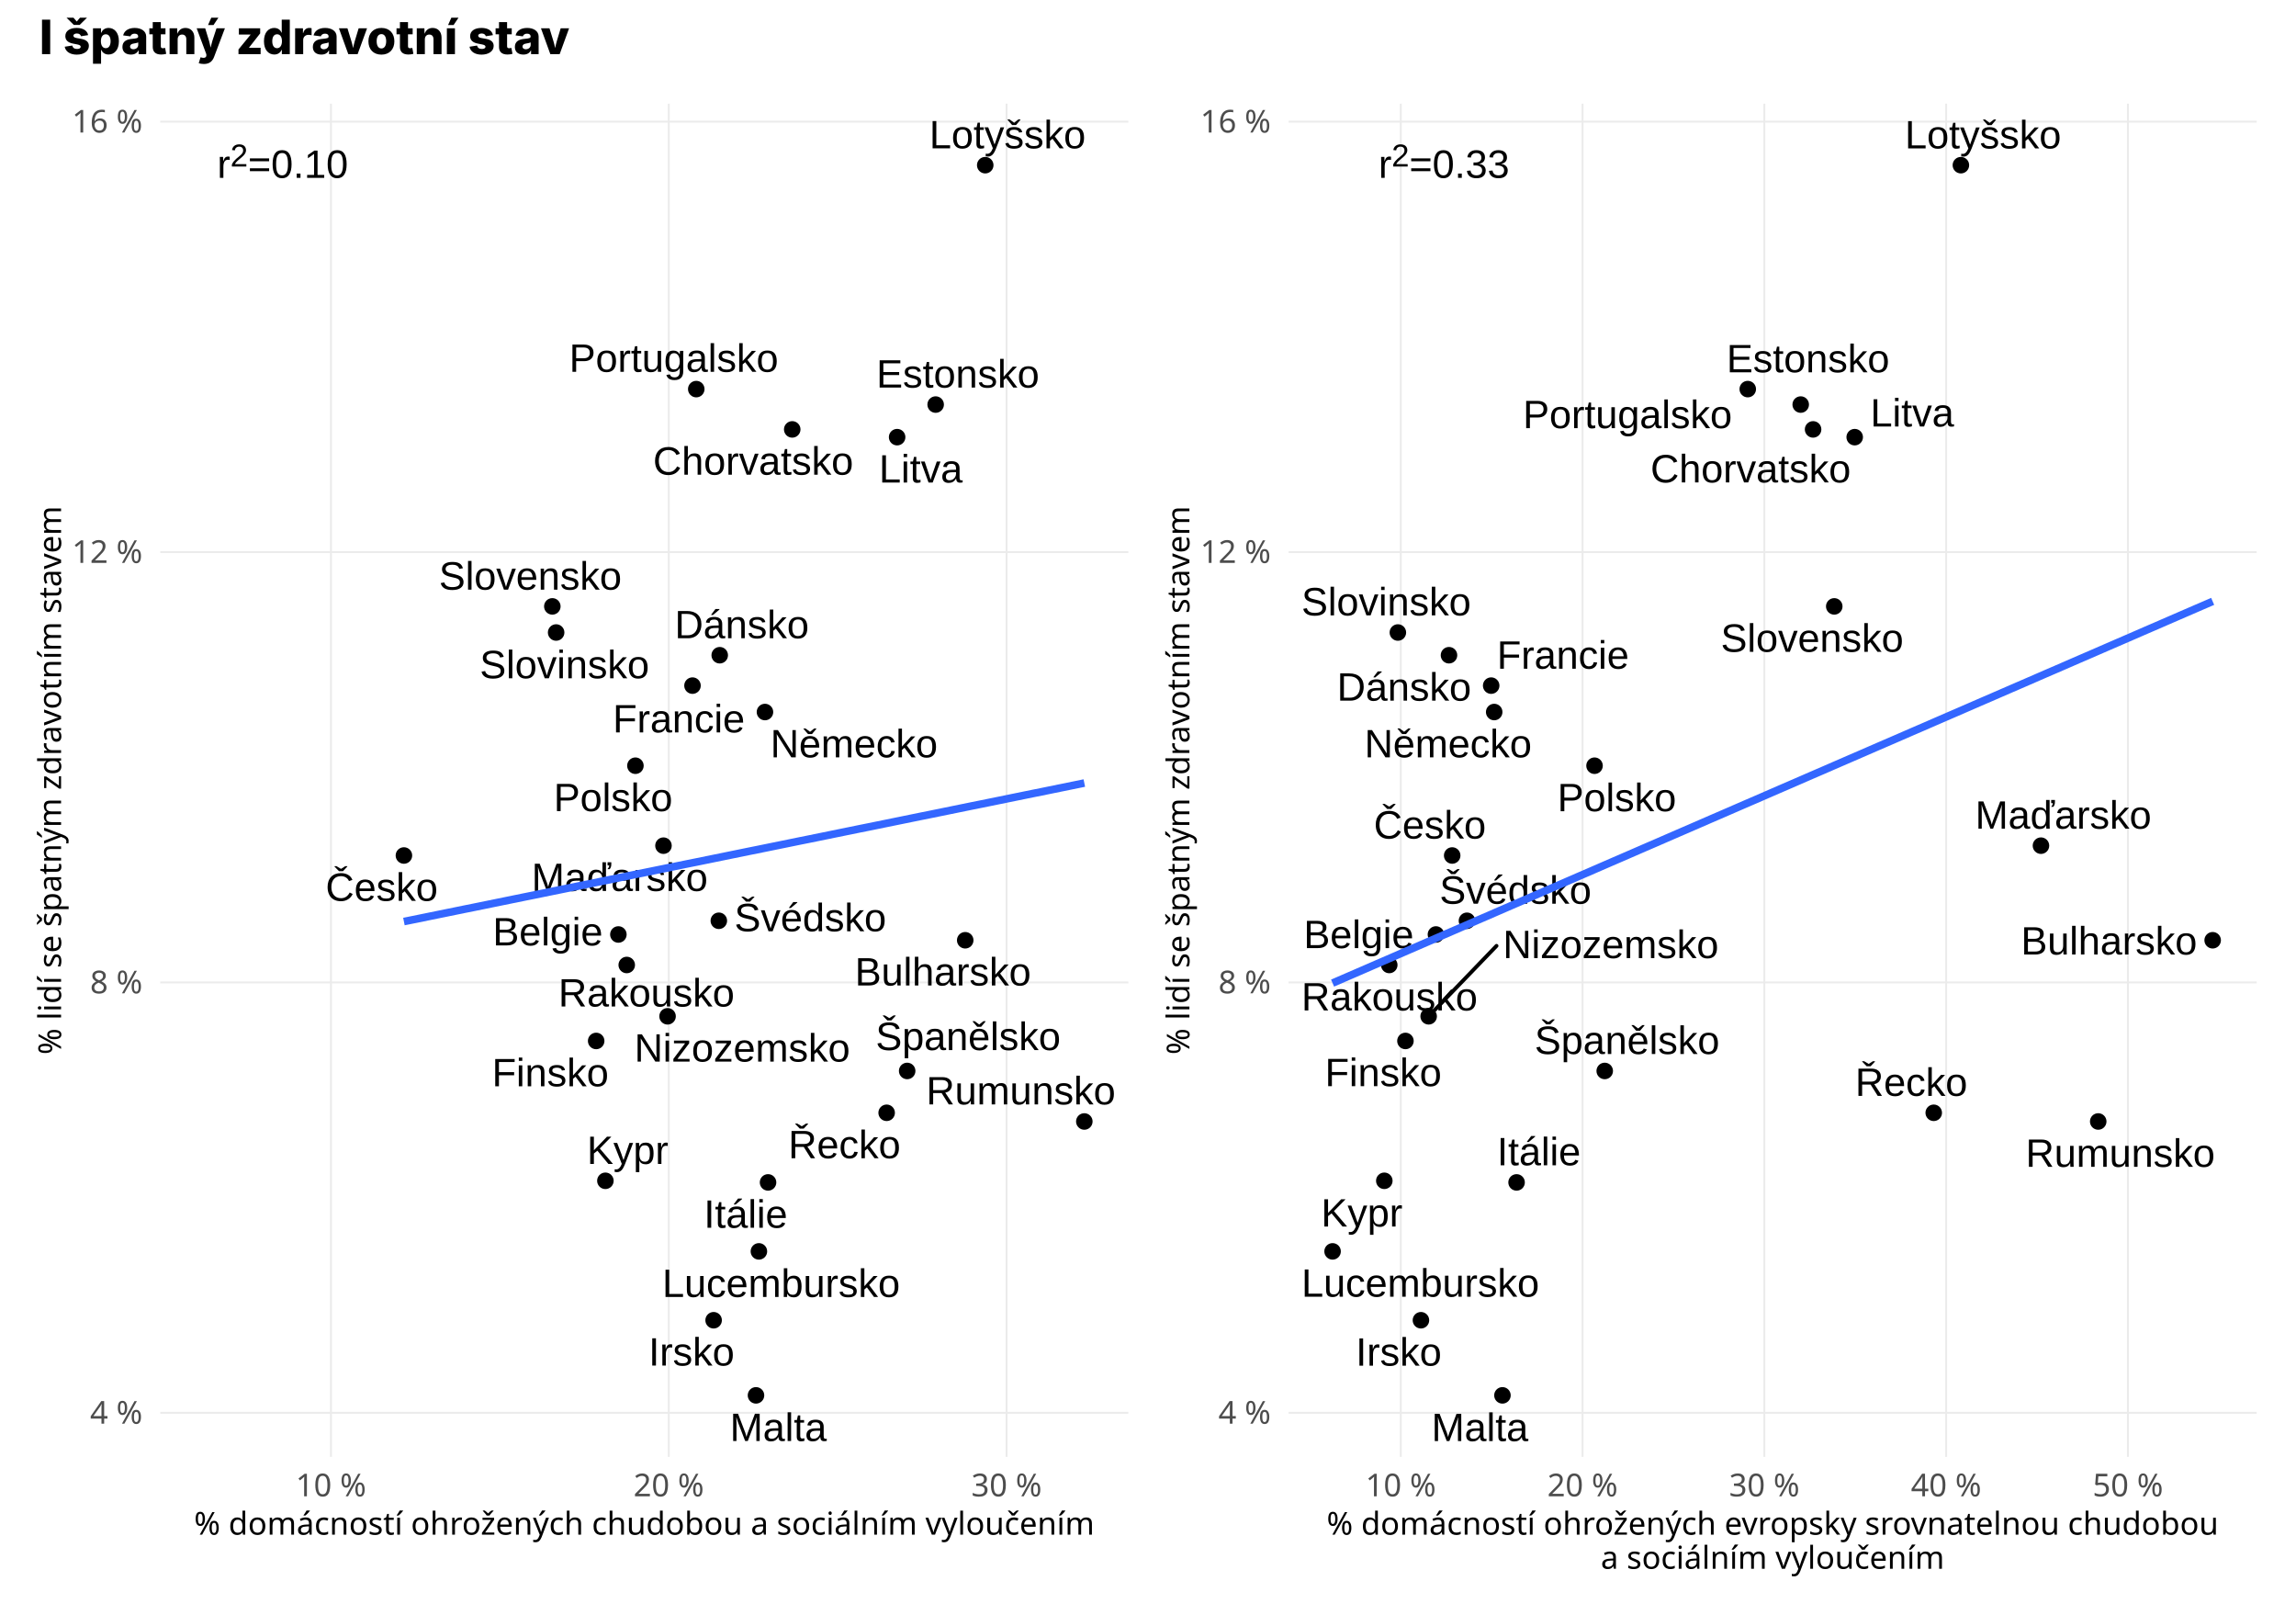
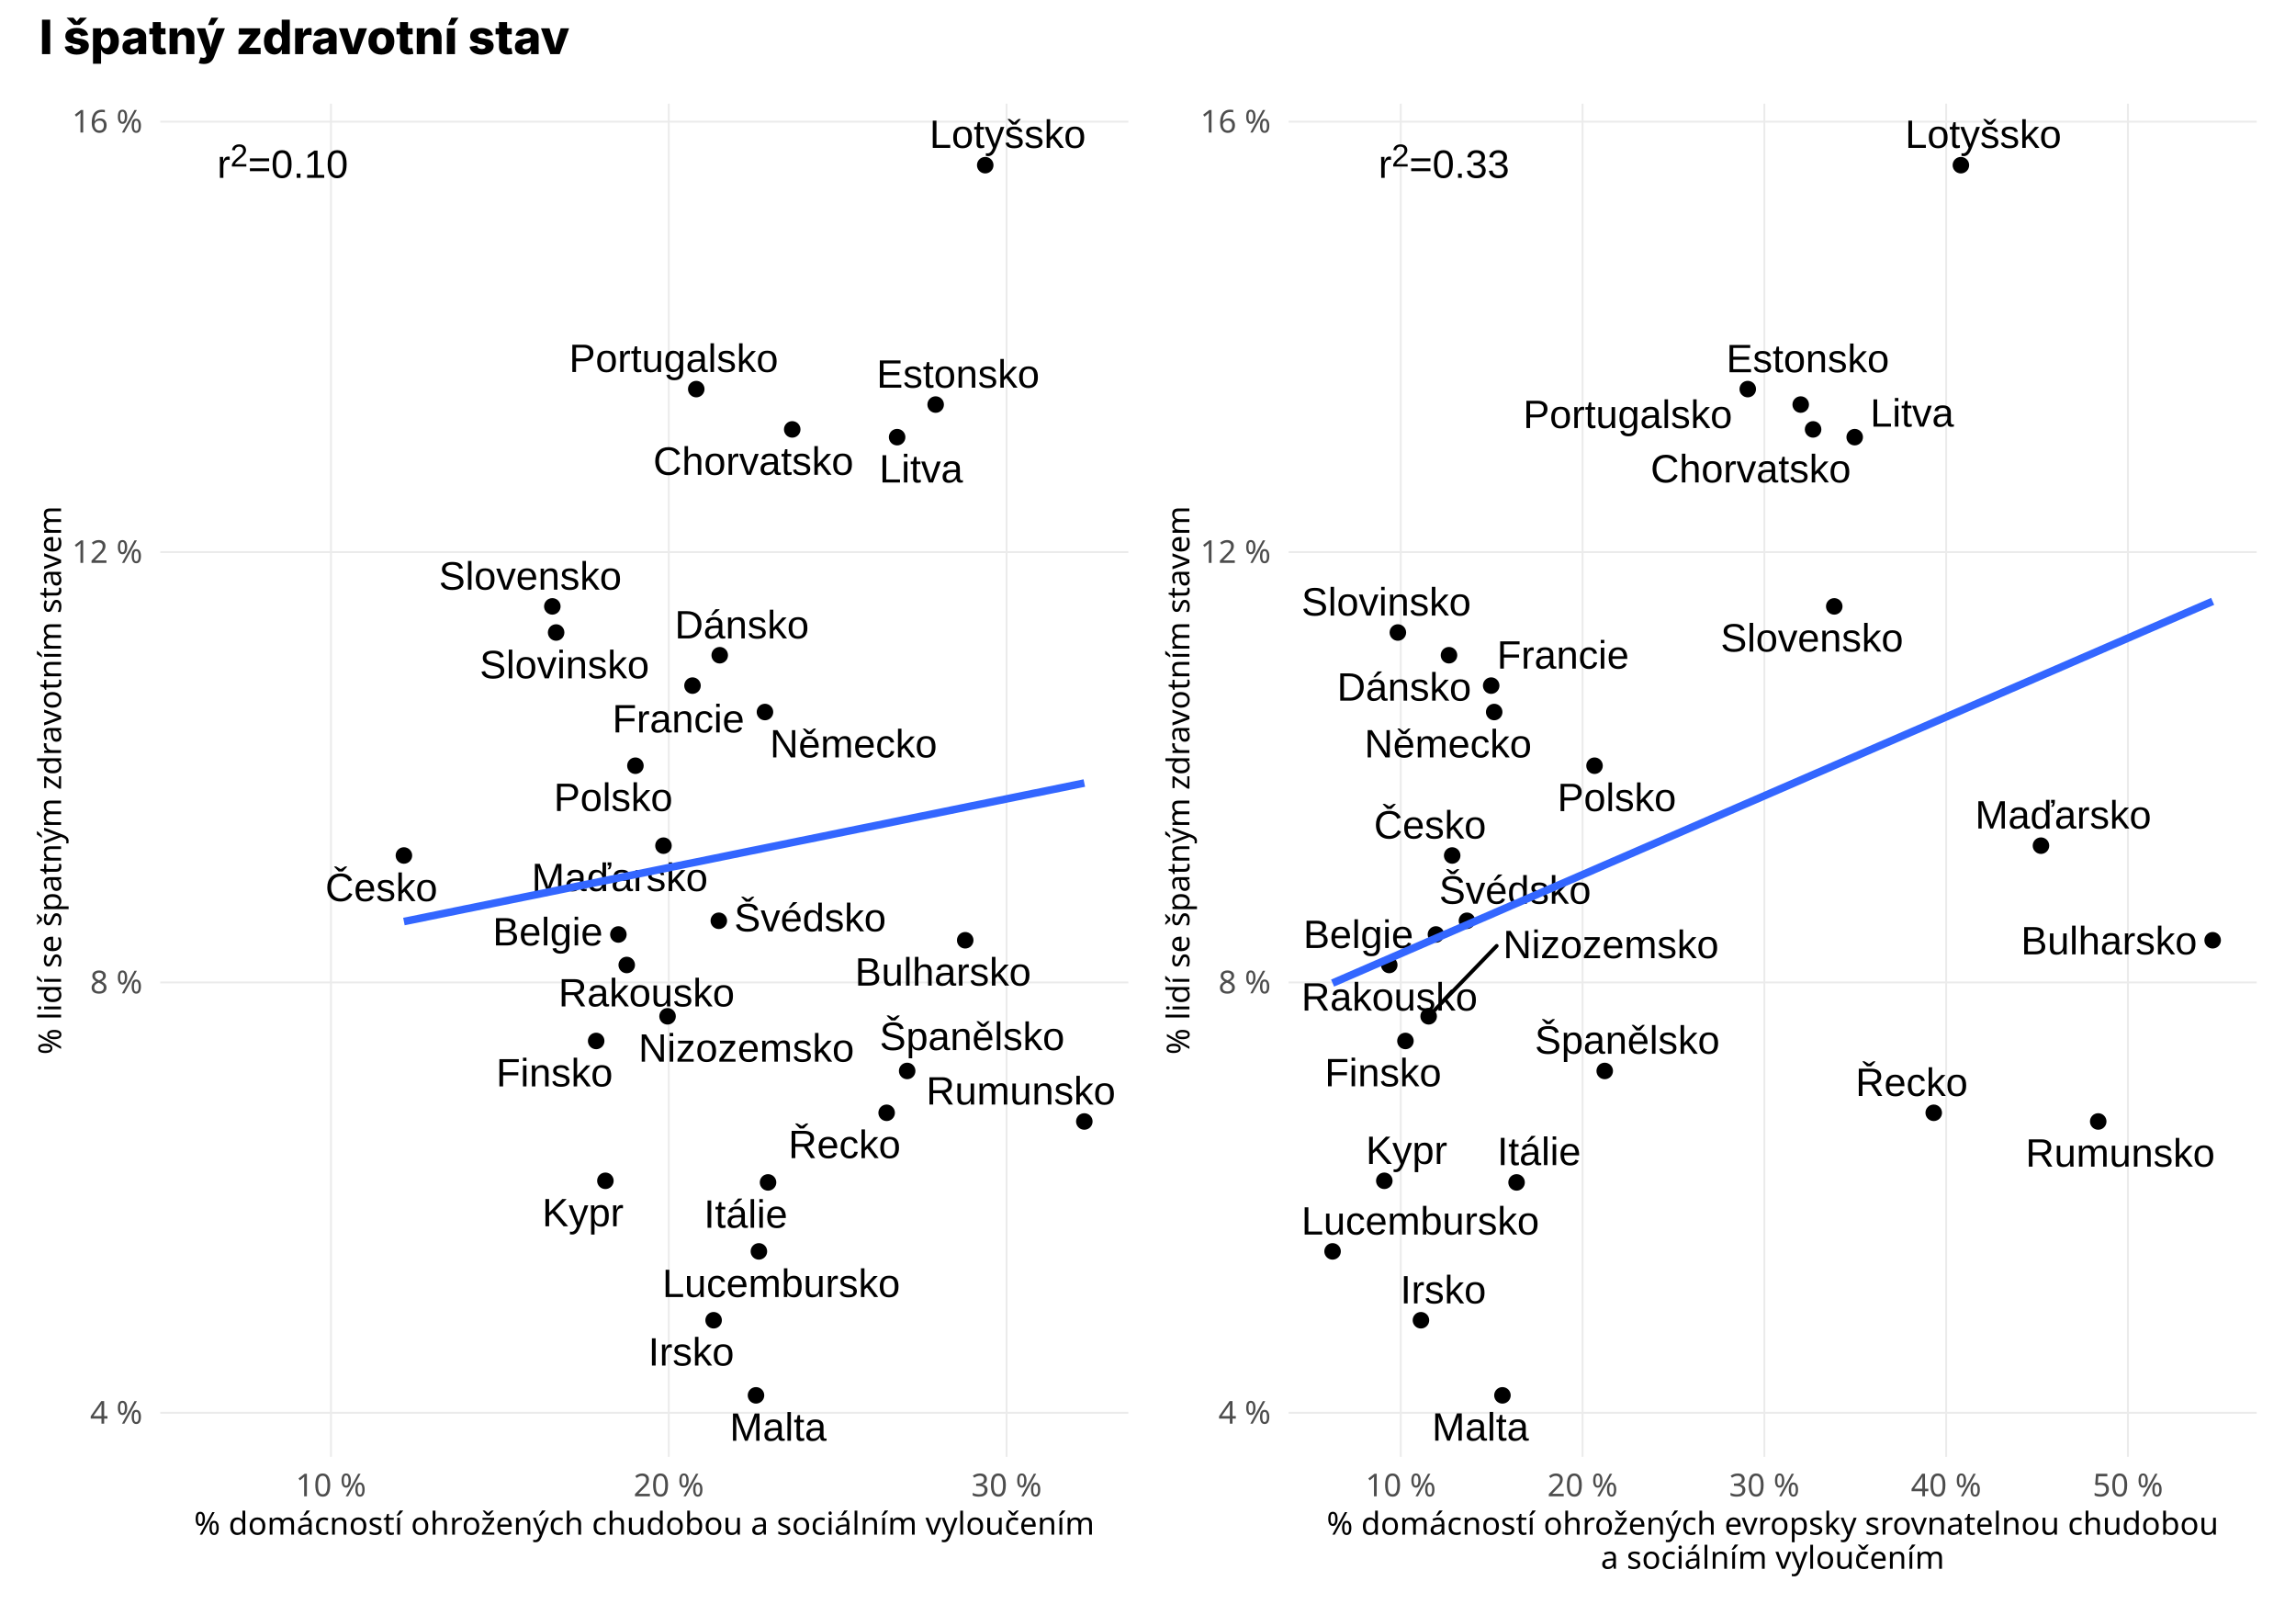
<svg xmlns="http://www.w3.org/2000/svg" class="svglite" width="640.00pt" height="450.00pt" viewBox="0 0 640.00 450.00">
  <defs>
    <style type="text/css">
    .svglite line, .svglite polyline, .svglite polygon, .svglite path, .svglite rect, .svglite circle {
      fill: none;
      stroke: #000000;
      stroke-linecap: round;
      stroke-linejoin: round;
      stroke-miterlimit: 10.00;
    }
    .svglite text {
      white-space: pre;
    }
  </style>
  </defs>
  <rect width="100%" height="100%" style="stroke: none; fill: #FFFFFF;" />
  <defs>
    <clipPath id="cpMC4wMHw2NDAuMDB8MC4wMHw0NTAuMDA=">
      <rect x="0.00" y="0.00" width="640.00" height="450.00" />
    </clipPath>
  </defs>
  <g clip-path="url(#cpMC4wMHw2NDAuMDB8MC4wMHw0NTAuMDA=)">
    <rect x="0" y="0" width="640.00" height="450.00" style="stroke-width: 1.07; stroke: #FFFFFF; fill: #FFFFFF;" />
  </g>
  <defs>
    <clipPath id="cpNDQuNjd8NjI5LjA0fDI4Ljg5fDQwNS45OA==">
      <rect x="44.67" y="28.89" width="584.38" height="377.10" />
    </clipPath>
  </defs>
  <g clip-path="url(#cpNDQuNjd8NjI5LjA0fDI4Ljg5fDQwNS45OA==)">
</g>
  <g clip-path="url(#cpMC4wMHw2NDAuMDB8MC4wMHw0NTAuMDA=)">
</g>
  <defs>
    <clipPath id="cpNS40OHwzMjAuMDB8MjMuNDF8NDQ0LjUy">
      <rect x="5.48" y="23.41" width="314.52" height="421.11" />
    </clipPath>
  </defs>
  <g clip-path="url(#cpNS40OHwzMjAuMDB8MjMuNDF8NDQ0LjUy)">
</g>
  <g clip-path="url(#cpMC4wMHw2NDAuMDB8MC4wMHw0NTAuMDA=)">
</g>
  <defs>
    <clipPath id="cpNDQuNjd8MzE0LjUyfDI4Ljg5fDQwNS45OA==">
      <rect x="44.67" y="28.89" width="269.86" height="377.10" />
    </clipPath>
  </defs>
  <g clip-path="url(#cpNDQuNjd8MzE0LjUyfDI4Ljg5fDQwNS45OA==)">
    <polyline points="44.67,393.71 314.52,393.71 " style="stroke-width: 0.53; stroke: #EBEBEB; stroke-linecap: butt;" />
    <polyline points="44.67,273.78 314.52,273.78 " style="stroke-width: 0.53; stroke: #EBEBEB; stroke-linecap: butt;" />
    <polyline points="44.67,153.84 314.52,153.84 " style="stroke-width: 0.53; stroke: #EBEBEB; stroke-linecap: butt;" />
    <polyline points="44.67,33.91 314.52,33.91 " style="stroke-width: 0.53; stroke: #EBEBEB; stroke-linecap: butt;" />
    <polyline points="92.25,405.98 92.25,28.89 " style="stroke-width: 0.53; stroke: #EBEBEB; stroke-linecap: butt;" />
    <polyline points="186.41,405.98 186.41,28.89 " style="stroke-width: 0.53; stroke: #EBEBEB; stroke-linecap: butt;" />
    <polyline points="280.58,405.98 280.58,28.89 " style="stroke-width: 0.53; stroke: #EBEBEB; stroke-linecap: butt;" />
    <circle cx="174.70" cy="268.91" r="1.95" style="stroke-width: 0.71; fill: #000000;" />
    <circle cx="172.37" cy="260.41" r="1.95" style="stroke-width: 0.71; fill: #000000;" />
    <circle cx="269.05" cy="262.02" r="1.95" style="stroke-width: 0.71; fill: #000000;" />
    <circle cx="220.83" cy="119.66" r="1.95" style="stroke-width: 0.71; fill: #000000;" />
    <circle cx="168.75" cy="329.05" r="1.95" style="stroke-width: 0.71; fill: #000000;" />
    <circle cx="112.59" cy="238.40" r="1.95" style="stroke-width: 0.71; fill: #000000;" />
    <circle cx="200.62" cy="182.59" r="1.95" style="stroke-width: 0.71; fill: #000000;" />
    <circle cx="260.81" cy="112.74" r="1.95" style="stroke-width: 0.71; fill: #000000;" />
    <circle cx="166.18" cy="290.08" r="1.95" style="stroke-width: 0.71; fill: #000000;" />
    <circle cx="193.03" cy="191.06" r="1.95" style="stroke-width: 0.71; fill: #000000;" />
    <circle cx="213.23" cy="198.42" r="1.95" style="stroke-width: 0.71; fill: #000000;" />
    <circle cx="247.15" cy="310.10" r="1.95" style="stroke-width: 0.71; fill: #000000;" />
    <circle cx="184.94" cy="235.66" r="1.95" style="stroke-width: 0.71; fill: #000000;" />
    <circle cx="198.92" cy="367.91" r="1.95" style="stroke-width: 0.71; fill: #000000;" />
    <circle cx="214.09" cy="329.50" r="1.95" style="stroke-width: 0.71; fill: #000000;" />
    <circle cx="274.63" cy="46.03" r="1.95" style="stroke-width: 0.71; fill: #000000;" />
    <circle cx="250.07" cy="121.82" r="1.95" style="stroke-width: 0.71; fill: #000000;" />
    <circle cx="211.54" cy="348.72" r="1.95" style="stroke-width: 0.71; fill: #000000;" />
    <circle cx="210.73" cy="388.84" r="1.95" style="stroke-width: 0.71; fill: #000000;" />
    <circle cx="186.08" cy="283.21" r="1.95" style="stroke-width: 0.71; fill: #000000;" />
    <circle cx="177.12" cy="213.38" r="1.95" style="stroke-width: 0.71; fill: #000000;" />
    <circle cx="194.08" cy="108.43" r="1.95" style="stroke-width: 0.71; fill: #000000;" />
    <circle cx="302.25" cy="312.52" r="1.95" style="stroke-width: 0.71; fill: #000000;" />
    <circle cx="153.96" cy="168.98" r="1.95" style="stroke-width: 0.71; fill: #000000;" />
    <circle cx="155.02" cy="176.26" r="1.95" style="stroke-width: 0.71; fill: #000000;" />
    <circle cx="252.87" cy="298.44" r="1.95" style="stroke-width: 0.71; fill: #000000;" />
    <circle cx="200.37" cy="256.59" r="1.95" style="stroke-width: 0.71; fill: #000000;" />
-     <text x="180.19" y="280.48" text-anchor="middle" style="font-size: 11.04px; font-family: &quot;Arial&quot;;" textLength="49.05px" lengthAdjust="spacingAndGlyphs">Rakousko</text>
-     <text x="152.69" y="263.45" text-anchor="middle" style="font-size: 11.04px; font-family: &quot;Arial&quot;;" textLength="30.66px" lengthAdjust="spacingAndGlyphs">Belgie</text>
-     <text x="262.84" y="274.62" text-anchor="middle" style="font-size: 11.04px; font-family: &quot;Arial&quot;;" textLength="49.05px" lengthAdjust="spacingAndGlyphs">Bulharsko</text>
-     <text x="209.95" y="132.28" text-anchor="middle" style="font-size: 11.04px; font-family: &quot;Arial&quot;;" textLength="55.79px" lengthAdjust="spacingAndGlyphs">Chorvatsko</text>
-     <text x="174.96" y="324.34" text-anchor="middle" style="font-size: 11.04px; font-family: &quot;Arial&quot;;" textLength="22.68px" lengthAdjust="spacingAndGlyphs">Kypr</text>
-     <text x="106.40" y="251.03" text-anchor="middle" style="font-size: 11.04px; font-family: &quot;Arial&quot;;" textLength="31.26px" lengthAdjust="spacingAndGlyphs">Česko</text>
-     <text x="206.78" y="177.86" text-anchor="middle" style="font-size: 11.04px; font-family: &quot;Arial&quot;;" textLength="37.40px" lengthAdjust="spacingAndGlyphs">Dánsko</text>
-     <text x="267.00" y="108.00" text-anchor="middle" style="font-size: 11.04px; font-family: &quot;Arial&quot;;" textLength="45.37px" lengthAdjust="spacingAndGlyphs">Estonsko</text>
-     <text x="153.40" y="302.71" text-anchor="middle" style="font-size: 11.04px; font-family: &quot;Arial&quot;;" textLength="32.49px" lengthAdjust="spacingAndGlyphs">Finsko</text>
-     <text x="189.22" y="204.09" text-anchor="middle" style="font-size: 11.04px; font-family: &quot;Arial&quot;;" textLength="36.78px" lengthAdjust="spacingAndGlyphs">Francie</text>
-     <text x="238.05" y="211.05" text-anchor="middle" style="font-size: 11.04px; font-family: &quot;Arial&quot;;" textLength="46.58px" lengthAdjust="spacingAndGlyphs">Německo</text>
-     <text x="235.38" y="322.76" text-anchor="middle" style="font-size: 11.04px; font-family: &quot;Arial&quot;;" textLength="31.26px" lengthAdjust="spacingAndGlyphs">Řecko</text>
-     <text x="172.73" y="248.28" text-anchor="middle" style="font-size: 11.04px; font-family: &quot;Arial&quot;;" textLength="49.57px" lengthAdjust="spacingAndGlyphs">Maďarsko</text>
-     <text x="192.76" y="380.53" text-anchor="middle" style="font-size: 11.04px; font-family: &quot;Arial&quot;;" textLength="23.90px" lengthAdjust="spacingAndGlyphs">Irsko</text>
-     <text x="207.86" y="342.14" text-anchor="middle" style="font-size: 11.04px; font-family: &quot;Arial&quot;;" textLength="23.30px" lengthAdjust="spacingAndGlyphs">Itálie</text>
-     <text x="280.84" y="41.33" text-anchor="middle" style="font-size: 11.04px; font-family: &quot;Arial&quot;;" textLength="43.53px" lengthAdjust="spacingAndGlyphs">Lotyšsko</text>
-     <text x="256.67" y="134.46" text-anchor="middle" style="font-size: 11.04px; font-family: &quot;Arial&quot;;" textLength="23.30px" lengthAdjust="spacingAndGlyphs">Litva</text>
-     <text x="217.74" y="361.42" text-anchor="middle" style="font-size: 11.04px; font-family: &quot;Arial&quot;;" textLength="66.21px" lengthAdjust="spacingAndGlyphs">Lucembursko</text>
-     <text x="216.96" y="401.56" text-anchor="middle" style="font-size: 11.04px; font-family: &quot;Arial&quot;;" textLength="26.97px" lengthAdjust="spacingAndGlyphs">Malta</text>
-     <text x="206.88" y="295.83" text-anchor="middle" style="font-size: 11.04px; font-family: &quot;Arial&quot;;" textLength="60.06px" lengthAdjust="spacingAndGlyphs">Nizozemsko</text>
-     <text x="170.91" y="226.04" text-anchor="middle" style="font-size: 11.04px; font-family: &quot;Arial&quot;;" textLength="33.11px" lengthAdjust="spacingAndGlyphs">Polsko</text>
-     <text x="187.81" y="103.62" text-anchor="middle" style="font-size: 11.04px; font-family: &quot;Arial&quot;;" textLength="58.25px" lengthAdjust="spacingAndGlyphs">Portugalsko</text>
-     <text x="284.56" y="307.76" text-anchor="middle" style="font-size: 11.04px; font-family: &quot;Arial&quot;;" textLength="52.72px" lengthAdjust="spacingAndGlyphs">Rumunsko</text>
-     <text x="147.82" y="164.31" text-anchor="middle" style="font-size: 11.04px; font-family: &quot;Arial&quot;;" textLength="50.89px" lengthAdjust="spacingAndGlyphs">Slovensko</text>
-     <text x="157.35" y="189.01" text-anchor="middle" style="font-size: 11.04px; font-family: &quot;Arial&quot;;" textLength="47.20px" lengthAdjust="spacingAndGlyphs">Slovinsko</text>
-     <text x="269.86" y="292.62" text-anchor="middle" style="font-size: 11.04px; font-family: &quot;Arial&quot;;" textLength="51.51px" lengthAdjust="spacingAndGlyphs">Španělsko</text>
-     <text x="225.87" y="259.51" text-anchor="middle" style="font-size: 11.04px; font-family: &quot;Arial&quot;;" textLength="42.31px" lengthAdjust="spacingAndGlyphs">Švédsko</text>
+     <text x="180.22" y="280.45" text-anchor="middle" style="font-size: 11.04px; font-family: &quot;Arial&quot;;" textLength="49.05px" lengthAdjust="spacingAndGlyphs">Rakousko</text>
+     <text x="152.69" y="263.46" text-anchor="middle" style="font-size: 11.04px; font-family: &quot;Arial&quot;;" textLength="30.66px" lengthAdjust="spacingAndGlyphs">Belgie</text>
+     <text x="262.86" y="274.65" text-anchor="middle" style="font-size: 11.04px; font-family: &quot;Arial&quot;;" textLength="49.05px" lengthAdjust="spacingAndGlyphs">Bulharsko</text>
+     <text x="210.00" y="132.32" text-anchor="middle" style="font-size: 11.04px; font-family: &quot;Arial&quot;;" textLength="55.79px" lengthAdjust="spacingAndGlyphs">Chorvatsko</text>
+     <text x="162.48" y="341.73" text-anchor="middle" style="font-size: 11.04px; font-family: &quot;Arial&quot;;" textLength="22.68px" lengthAdjust="spacingAndGlyphs">Kypr</text>
+     <text x="106.32" y="251.12" text-anchor="middle" style="font-size: 11.04px; font-family: &quot;Arial&quot;;" textLength="31.26px" lengthAdjust="spacingAndGlyphs">Česko</text>
+     <text x="206.79" y="177.91" text-anchor="middle" style="font-size: 11.04px; font-family: &quot;Arial&quot;;" textLength="37.40px" lengthAdjust="spacingAndGlyphs">Dánsko</text>
+     <text x="267.05" y="108.03" text-anchor="middle" style="font-size: 11.04px; font-family: &quot;Arial&quot;;" textLength="45.37px" lengthAdjust="spacingAndGlyphs">Estonsko</text>
+     <text x="154.56" y="302.74" text-anchor="middle" style="font-size: 11.04px; font-family: &quot;Arial&quot;;" textLength="32.49px" lengthAdjust="spacingAndGlyphs">Finsko</text>
+     <text x="189.09" y="204.10" text-anchor="middle" style="font-size: 11.04px; font-family: &quot;Arial&quot;;" textLength="36.78px" lengthAdjust="spacingAndGlyphs">Francie</text>
+     <text x="237.91" y="211.06" text-anchor="middle" style="font-size: 11.04px; font-family: &quot;Arial&quot;;" textLength="46.58px" lengthAdjust="spacingAndGlyphs">Německo</text>
+     <text x="235.40" y="322.73" text-anchor="middle" style="font-size: 11.04px; font-family: &quot;Arial&quot;;" textLength="31.26px" lengthAdjust="spacingAndGlyphs">Řecko</text>
+     <text x="172.75" y="248.31" text-anchor="middle" style="font-size: 11.04px; font-family: &quot;Arial&quot;;" textLength="49.57px" lengthAdjust="spacingAndGlyphs">Maďarsko</text>
+     <text x="192.67" y="380.53" text-anchor="middle" style="font-size: 11.04px; font-family: &quot;Arial&quot;;" textLength="23.90px" lengthAdjust="spacingAndGlyphs">Irsko</text>
+     <text x="207.87" y="342.14" text-anchor="middle" style="font-size: 11.04px; font-family: &quot;Arial&quot;;" textLength="23.30px" lengthAdjust="spacingAndGlyphs">Itálie</text>
+     <text x="280.88" y="41.21" text-anchor="middle" style="font-size: 11.04px; font-family: &quot;Arial&quot;;" textLength="43.53px" lengthAdjust="spacingAndGlyphs">Lotyšsko</text>
+     <text x="256.75" y="134.45" text-anchor="middle" style="font-size: 11.04px; font-family: &quot;Arial&quot;;" textLength="23.30px" lengthAdjust="spacingAndGlyphs">Litva</text>
+     <text x="217.77" y="361.43" text-anchor="middle" style="font-size: 11.04px; font-family: &quot;Arial&quot;;" textLength="66.21px" lengthAdjust="spacingAndGlyphs">Lucembursko</text>
+     <text x="216.91" y="401.49" text-anchor="middle" style="font-size: 11.04px; font-family: &quot;Arial&quot;;" textLength="26.97px" lengthAdjust="spacingAndGlyphs">Malta</text>
+     <text x="208.03" y="295.85" text-anchor="middle" style="font-size: 11.04px; font-family: &quot;Arial&quot;;" textLength="60.06px" lengthAdjust="spacingAndGlyphs">Nizozemsko</text>
+     <text x="170.94" y="226.00" text-anchor="middle" style="font-size: 11.04px; font-family: &quot;Arial&quot;;" textLength="33.11px" lengthAdjust="spacingAndGlyphs">Polsko</text>
+     <text x="187.78" y="103.66" text-anchor="middle" style="font-size: 11.04px; font-family: &quot;Arial&quot;;" textLength="58.25px" lengthAdjust="spacingAndGlyphs">Portugalsko</text>
+     <text x="284.56" y="307.79" text-anchor="middle" style="font-size: 11.04px; font-family: &quot;Arial&quot;;" textLength="52.72px" lengthAdjust="spacingAndGlyphs">Rumunsko</text>
+     <text x="147.81" y="164.31" text-anchor="middle" style="font-size: 11.04px; font-family: &quot;Arial&quot;;" textLength="50.89px" lengthAdjust="spacingAndGlyphs">Slovensko</text>
+     <text x="157.34" y="189.02" text-anchor="middle" style="font-size: 11.04px; font-family: &quot;Arial&quot;;" textLength="47.20px" lengthAdjust="spacingAndGlyphs">Slovinsko</text>
+     <text x="270.97" y="292.62" text-anchor="middle" style="font-size: 11.04px; font-family: &quot;Arial&quot;;" textLength="51.51px" lengthAdjust="spacingAndGlyphs">Španělsko</text>
+     <text x="225.82" y="259.53" text-anchor="middle" style="font-size: 11.04px; font-family: &quot;Arial&quot;;" textLength="42.31px" lengthAdjust="spacingAndGlyphs">Švédsko</text>
    <polyline points="112.59,256.80 114.99,256.32 117.39,255.83 119.79,255.34 122.19,254.85 124.60,254.36 127.00,253.87 129.40,253.38 131.80,252.90 134.20,252.41 136.60,251.92 139.00,251.43 141.40,250.94 143.80,250.45 146.20,249.96 148.60,249.48 151.00,248.99 153.40,248.50 155.81,248.01 158.21,247.52 160.61,247.03 163.01,246.55 165.41,246.06 167.81,245.57 170.21,245.08 172.61,244.59 175.01,244.10 177.41,243.61 179.81,243.13 182.21,242.64 184.62,242.15 187.02,241.66 189.42,241.17 191.82,240.68 194.22,240.20 196.62,239.71 199.02,239.22 201.42,238.73 203.82,238.24 206.22,237.75 208.62,237.26 211.02,236.78 213.42,236.29 215.83,235.80 218.23,235.31 220.63,234.82 223.03,234.33 225.43,233.85 227.83,233.36 230.23,232.87 232.63,232.38 235.03,231.89 237.43,231.40 239.83,230.91 242.23,230.43 244.64,229.94 247.04,229.45 249.44,228.96 251.84,228.47 254.24,227.98 256.64,227.49 259.04,227.01 261.44,226.52 263.84,226.03 266.24,225.54 268.64,225.05 271.04,224.56 273.44,224.08 275.85,223.59 278.25,223.10 280.65,222.61 283.05,222.12 285.45,221.63 287.85,221.14 290.25,220.66 292.65,220.17 295.05,219.68 297.45,219.19 299.85,218.70 302.25,218.21 " style="stroke-width: 2.13; stroke: #3366FF; stroke-linecap: butt;" />
    <text x="60.53" y="49.56" style="font-size: 11.04px; font-family: &quot;Arial&quot;;" textLength="3.67px" lengthAdjust="spacingAndGlyphs">r</text>
    <text x="64.20" y="46.40" style="font-size: 8.83px; font-family: &quot;Arial&quot;;" textLength="4.91px" lengthAdjust="spacingAndGlyphs">2</text>
    <text x="69.11" y="49.56" style="font-size: 11.04px; font-family: &quot;Arial&quot;;" textLength="27.91px" lengthAdjust="spacingAndGlyphs">=0.10</text>
  </g>
  <g clip-path="url(#cpMC4wMHw2NDAuMDB8MC4wMHw0NTAuMDA=)">
    <text x="39.73" y="396.74" text-anchor="end" style="font-size: 8.80px;fill: #4D4D4D; font-family: &quot;Fira Sans&quot;;" textLength="14.28px" lengthAdjust="spacingAndGlyphs">4 %</text>
    <text x="39.73" y="276.81" text-anchor="end" style="font-size: 8.80px;fill: #4D4D4D; font-family: &quot;Fira Sans&quot;;" textLength="14.44px" lengthAdjust="spacingAndGlyphs">8 %</text>
    <text x="39.73" y="156.87" text-anchor="end" style="font-size: 8.80px;fill: #4D4D4D; font-family: &quot;Fira Sans&quot;;" textLength="17.76px" lengthAdjust="spacingAndGlyphs">12 %</text>
    <text x="39.73" y="36.94" text-anchor="end" style="font-size: 8.80px;fill: #4D4D4D; font-family: &quot;Fira Sans&quot;;" textLength="18.09px" lengthAdjust="spacingAndGlyphs">16 %</text>
    <text x="92.25" y="416.98" text-anchor="middle" style="font-size: 8.80px;fill: #4D4D4D; font-family: &quot;Fira Sans&quot;;" textLength="18.32px" lengthAdjust="spacingAndGlyphs">10 %</text>
    <text x="186.41" y="416.98" text-anchor="middle" style="font-size: 8.80px;fill: #4D4D4D; font-family: &quot;Fira Sans&quot;;" textLength="18.86px" lengthAdjust="spacingAndGlyphs">20 %</text>
    <text x="280.58" y="416.98" text-anchor="middle" style="font-size: 8.80px;fill: #4D4D4D; font-family: &quot;Fira Sans&quot;;" textLength="18.90px" lengthAdjust="spacingAndGlyphs">30 %</text>
    <text x="179.59" y="427.66" text-anchor="middle" style="font-size: 8.80px; font-family: &quot;Fira Sans&quot;;" textLength="243.89px" lengthAdjust="spacingAndGlyphs">% domácností ohrožených chudobou a sociálním vyloučením</text>
    <text transform="translate(17.02,217.43) rotate(-90)" text-anchor="middle" style="font-size: 8.80px; font-family: &quot;Fira Sans&quot;;" textLength="148.82px" lengthAdjust="spacingAndGlyphs">% lidí se špatným zdravotním stavem</text>
  </g>
  <defs>
    <clipPath id="cpMzIwLjAwfDYzNC41MnwyMy40MXw0NDQuNTI=">
      <rect x="320.00" y="23.41" width="314.52" height="421.11" />
    </clipPath>
  </defs>
  <g clip-path="url(#cpMzIwLjAwfDYzNC41MnwyMy40MXw0NDQuNTI=)">
</g>
  <g clip-path="url(#cpMC4wMHw2NDAuMDB8MC4wMHw0NTAuMDA=)">
</g>
  <defs>
    <clipPath id="cpMzU5LjE5fDYyOS4wNHwyOC44OXw0MDUuOTg=">
      <rect x="359.19" y="28.89" width="269.86" height="377.10" />
    </clipPath>
  </defs>
  <g clip-path="url(#cpMzU5LjE5fDYyOS4wNHwyOC44OXw0MDUuOTg=)">
    <polyline points="359.19,393.71 629.04,393.71 " style="stroke-width: 0.53; stroke: #EBEBEB; stroke-linecap: butt;" />
    <polyline points="359.19,273.78 629.04,273.78 " style="stroke-width: 0.53; stroke: #EBEBEB; stroke-linecap: butt;" />
    <polyline points="359.19,153.84 629.04,153.84 " style="stroke-width: 0.53; stroke: #EBEBEB; stroke-linecap: butt;" />
    <polyline points="359.19,33.91 629.04,33.91 " style="stroke-width: 0.53; stroke: #EBEBEB; stroke-linecap: butt;" />
    <polyline points="390.46,405.98 390.46,28.89 " style="stroke-width: 0.53; stroke: #EBEBEB; stroke-linecap: butt;" />
    <polyline points="441.13,405.98 441.13,28.89 " style="stroke-width: 0.53; stroke: #EBEBEB; stroke-linecap: butt;" />
    <polyline points="491.81,405.98 491.81,28.89 " style="stroke-width: 0.53; stroke: #EBEBEB; stroke-linecap: butt;" />
    <polyline points="542.48,405.98 542.48,28.89 " style="stroke-width: 0.53; stroke: #EBEBEB; stroke-linecap: butt;" />
    <polyline points="593.15,405.98 593.15,28.89 " style="stroke-width: 0.53; stroke: #EBEBEB; stroke-linecap: butt;" />
    <circle cx="387.25" cy="268.91" r="1.95" style="stroke-width: 0.71; fill: #000000;" />
    <circle cx="400.26" cy="260.41" r="1.95" style="stroke-width: 0.71; fill: #000000;" />
    <circle cx="616.77" cy="262.02" r="1.95" style="stroke-width: 0.71; fill: #000000;" />
    <circle cx="505.39" cy="119.66" r="1.95" style="stroke-width: 0.71; fill: #000000;" />
    <circle cx="385.87" cy="329.05" r="1.95" style="stroke-width: 0.71; fill: #000000;" />
    <circle cx="404.79" cy="238.40" r="1.95" style="stroke-width: 0.71; fill: #000000;" />
    <circle cx="403.90" cy="182.59" r="1.95" style="stroke-width: 0.71; fill: #000000;" />
    <circle cx="501.94" cy="112.74" r="1.95" style="stroke-width: 0.71; fill: #000000;" />
    <circle cx="391.76" cy="290.08" r="1.95" style="stroke-width: 0.71; fill: #000000;" />
    <circle cx="415.66" cy="191.06" r="1.95" style="stroke-width: 0.71; fill: #000000;" />
    <circle cx="416.50" cy="198.42" r="1.95" style="stroke-width: 0.71; fill: #000000;" />
    <circle cx="539.02" cy="310.10" r="1.95" style="stroke-width: 0.71; fill: #000000;" />
    <circle cx="568.91" cy="235.66" r="1.95" style="stroke-width: 0.71; fill: #000000;" />
    <circle cx="396.08" cy="367.91" r="1.95" style="stroke-width: 0.71; fill: #000000;" />
    <circle cx="422.74" cy="329.50" r="1.95" style="stroke-width: 0.71; fill: #000000;" />
    <circle cx="546.59" cy="46.03" r="1.95" style="stroke-width: 0.71; fill: #000000;" />
    <circle cx="516.99" cy="121.82" r="1.95" style="stroke-width: 0.71; fill: #000000;" />
    <circle cx="371.45" cy="348.72" r="1.95" style="stroke-width: 0.71; fill: #000000;" />
    <circle cx="418.80" cy="388.84" r="1.95" style="stroke-width: 0.71; fill: #000000;" />
    <circle cx="398.23" cy="283.21" r="1.95" style="stroke-width: 0.71; fill: #000000;" />
    <circle cx="444.47" cy="213.38" r="1.95" style="stroke-width: 0.71; fill: #000000;" />
    <circle cx="487.18" cy="108.43" r="1.95" style="stroke-width: 0.71; fill: #000000;" />
    <circle cx="584.87" cy="312.52" r="1.95" style="stroke-width: 0.71; fill: #000000;" />
    <circle cx="511.29" cy="168.98" r="1.95" style="stroke-width: 0.71; fill: #000000;" />
    <circle cx="389.65" cy="176.26" r="1.95" style="stroke-width: 0.71; fill: #000000;" />
    <circle cx="447.31" cy="298.44" r="1.95" style="stroke-width: 0.71; fill: #000000;" />
    <circle cx="408.91" cy="256.59" r="1.95" style="stroke-width: 0.71; fill: #000000;" />
-     <line x1="417.15" y1="263.58" x2="398.87" y2="282.55" style="stroke-width: 1.07;" />
-     <text x="387.31" y="281.58" text-anchor="middle" style="font-size: 11.04px; font-family: &quot;Arial&quot;;" textLength="49.05px" lengthAdjust="spacingAndGlyphs">Rakousko</text>
-     <text x="378.74" y="264.20" text-anchor="middle" style="font-size: 11.04px; font-family: &quot;Arial&quot;;" textLength="30.66px" lengthAdjust="spacingAndGlyphs">Belgie</text>
-     <text x="587.88" y="265.99" text-anchor="middle" style="font-size: 11.04px; font-family: &quot;Arial&quot;;" textLength="49.05px" lengthAdjust="spacingAndGlyphs">Bulharsko</text>
-     <text x="487.98" y="134.44" text-anchor="middle" style="font-size: 11.04px; font-family: &quot;Arial&quot;;" textLength="55.79px" lengthAdjust="spacingAndGlyphs">Chorvatsko</text>
-     <text x="379.60" y="341.80" text-anchor="middle" style="font-size: 11.04px; font-family: &quot;Arial&quot;;" textLength="22.68px" lengthAdjust="spacingAndGlyphs">Kypr</text>
-     <text x="398.57" y="233.68" text-anchor="middle" style="font-size: 11.04px; font-family: &quot;Arial&quot;;" textLength="31.26px" lengthAdjust="spacingAndGlyphs">Česko</text>
-     <text x="391.39" y="195.25" text-anchor="middle" style="font-size: 11.04px; font-family: &quot;Arial&quot;;" textLength="37.40px" lengthAdjust="spacingAndGlyphs">Dánsko</text>
-     <text x="503.98" y="103.74" text-anchor="middle" style="font-size: 11.04px; font-family: &quot;Arial&quot;;" textLength="45.37px" lengthAdjust="spacingAndGlyphs">Estonsko</text>
-     <text x="385.58" y="302.67" text-anchor="middle" style="font-size: 11.04px; font-family: &quot;Arial&quot;;" textLength="32.49px" lengthAdjust="spacingAndGlyphs">Finsko</text>
-     <text x="435.67" y="186.34" text-anchor="middle" style="font-size: 11.04px; font-family: &quot;Arial&quot;;" textLength="36.78px" lengthAdjust="spacingAndGlyphs">Francie</text>
-     <text x="403.65" y="211.04" text-anchor="middle" style="font-size: 11.04px; font-family: &quot;Arial&quot;;" textLength="46.58px" lengthAdjust="spacingAndGlyphs">Německo</text>
-     <text x="532.77" y="305.38" text-anchor="middle" style="font-size: 11.04px; font-family: &quot;Arial&quot;;" textLength="31.26px" lengthAdjust="spacingAndGlyphs">Řecko</text>
-     <text x="575.14" y="230.92" text-anchor="middle" style="font-size: 11.04px; font-family: &quot;Arial&quot;;" textLength="49.57px" lengthAdjust="spacingAndGlyphs">Maďarsko</text>
-     <text x="389.88" y="380.56" text-anchor="middle" style="font-size: 11.04px; font-family: &quot;Arial&quot;;" textLength="23.90px" lengthAdjust="spacingAndGlyphs">Irsko</text>
-     <text x="428.95" y="324.72" text-anchor="middle" style="font-size: 11.04px; font-family: &quot;Arial&quot;;" textLength="23.30px" lengthAdjust="spacingAndGlyphs">Itálie</text>
-     <text x="552.76" y="41.35" text-anchor="middle" style="font-size: 11.04px; font-family: &quot;Arial&quot;;" textLength="43.53px" lengthAdjust="spacingAndGlyphs">Lotyšsko</text>
-     <text x="533.02" y="118.85" text-anchor="middle" style="font-size: 11.04px; font-family: &quot;Arial&quot;;" textLength="23.30px" lengthAdjust="spacingAndGlyphs">Litva</text>
-     <text x="395.92" y="361.34" text-anchor="middle" style="font-size: 11.04px; font-family: &quot;Arial&quot;;" textLength="66.21px" lengthAdjust="spacingAndGlyphs">Lucembursko</text>
-     <text x="412.52" y="401.58" text-anchor="middle" style="font-size: 11.04px; font-family: &quot;Arial&quot;;" textLength="26.97px" lengthAdjust="spacingAndGlyphs">Malta</text>
-     <text x="448.99" y="266.99" text-anchor="middle" style="font-size: 11.04px; font-family: &quot;Arial&quot;;" textLength="60.06px" lengthAdjust="spacingAndGlyphs">Nizozemsko</text>
-     <text x="450.68" y="226.06" text-anchor="middle" style="font-size: 11.04px; font-family: &quot;Arial&quot;;" textLength="33.11px" lengthAdjust="spacingAndGlyphs">Polsko</text>
-     <text x="453.66" y="119.31" text-anchor="middle" style="font-size: 11.04px; font-family: &quot;Arial&quot;;" textLength="58.25px" lengthAdjust="spacingAndGlyphs">Portugalsko</text>
-     <text x="591.03" y="325.16" text-anchor="middle" style="font-size: 11.04px; font-family: &quot;Arial&quot;;" textLength="52.72px" lengthAdjust="spacingAndGlyphs">Rumunsko</text>
-     <text x="505.12" y="181.63" text-anchor="middle" style="font-size: 11.04px; font-family: &quot;Arial&quot;;" textLength="50.89px" lengthAdjust="spacingAndGlyphs">Slovensko</text>
-     <text x="386.40" y="171.49" text-anchor="middle" style="font-size: 11.04px; font-family: &quot;Arial&quot;;" textLength="47.20px" lengthAdjust="spacingAndGlyphs">Slovinsko</text>
-     <text x="453.54" y="293.71" text-anchor="middle" style="font-size: 11.04px; font-family: &quot;Arial&quot;;" textLength="51.51px" lengthAdjust="spacingAndGlyphs">Španělsko</text>
-     <text x="422.43" y="251.84" text-anchor="middle" style="font-size: 11.04px; font-family: &quot;Arial&quot;;" textLength="42.31px" lengthAdjust="spacingAndGlyphs">Švédsko</text>
+     <line x1="417.20" y1="263.59" x2="398.87" y2="282.55" style="stroke-width: 1.07;" />
+     <text x="387.31" y="281.61" text-anchor="middle" style="font-size: 11.04px; font-family: &quot;Arial&quot;;" textLength="49.05px" lengthAdjust="spacingAndGlyphs">Rakousko</text>
+     <text x="378.64" y="264.17" text-anchor="middle" style="font-size: 11.04px; font-family: &quot;Arial&quot;;" textLength="30.66px" lengthAdjust="spacingAndGlyphs">Belgie</text>
+     <text x="587.88" y="265.95" text-anchor="middle" style="font-size: 11.04px; font-family: &quot;Arial&quot;;" textLength="49.05px" lengthAdjust="spacingAndGlyphs">Bulharsko</text>
+     <text x="488.01" y="134.44" text-anchor="middle" style="font-size: 11.04px; font-family: &quot;Arial&quot;;" textLength="55.79px" lengthAdjust="spacingAndGlyphs">Chorvatsko</text>
+     <text x="392.08" y="324.34" text-anchor="middle" style="font-size: 11.04px; font-family: &quot;Arial&quot;;" textLength="22.68px" lengthAdjust="spacingAndGlyphs">Kypr</text>
+     <text x="398.62" y="233.67" text-anchor="middle" style="font-size: 11.04px; font-family: &quot;Arial&quot;;" textLength="31.26px" lengthAdjust="spacingAndGlyphs">Česko</text>
+     <text x="391.40" y="195.24" text-anchor="middle" style="font-size: 11.04px; font-family: &quot;Arial&quot;;" textLength="37.40px" lengthAdjust="spacingAndGlyphs">Dánsko</text>
+     <text x="503.90" y="103.73" text-anchor="middle" style="font-size: 11.04px; font-family: &quot;Arial&quot;;" textLength="45.37px" lengthAdjust="spacingAndGlyphs">Estonsko</text>
+     <text x="385.53" y="302.72" text-anchor="middle" style="font-size: 11.04px; font-family: &quot;Arial&quot;;" textLength="32.49px" lengthAdjust="spacingAndGlyphs">Finsko</text>
+     <text x="435.67" y="186.32" text-anchor="middle" style="font-size: 11.04px; font-family: &quot;Arial&quot;;" textLength="36.78px" lengthAdjust="spacingAndGlyphs">Francie</text>
+     <text x="403.64" y="211.06" text-anchor="middle" style="font-size: 11.04px; font-family: &quot;Arial&quot;;" textLength="46.58px" lengthAdjust="spacingAndGlyphs">Německo</text>
+     <text x="532.87" y="305.41" text-anchor="middle" style="font-size: 11.04px; font-family: &quot;Arial&quot;;" textLength="31.26px" lengthAdjust="spacingAndGlyphs">Řecko</text>
+     <text x="575.11" y="230.88" text-anchor="middle" style="font-size: 11.04px; font-family: &quot;Arial&quot;;" textLength="49.57px" lengthAdjust="spacingAndGlyphs">Maďarsko</text>
+     <text x="402.29" y="363.21" text-anchor="middle" style="font-size: 11.04px; font-family: &quot;Arial&quot;;" textLength="23.90px" lengthAdjust="spacingAndGlyphs">Irsko</text>
+     <text x="429.00" y="324.68" text-anchor="middle" style="font-size: 11.04px; font-family: &quot;Arial&quot;;" textLength="23.30px" lengthAdjust="spacingAndGlyphs">Itálie</text>
+     <text x="552.83" y="41.21" text-anchor="middle" style="font-size: 11.04px; font-family: &quot;Arial&quot;;" textLength="43.53px" lengthAdjust="spacingAndGlyphs">Lotyšsko</text>
+     <text x="532.98" y="118.89" text-anchor="middle" style="font-size: 11.04px; font-family: &quot;Arial&quot;;" textLength="23.30px" lengthAdjust="spacingAndGlyphs">Litva</text>
+     <text x="395.90" y="344.03" text-anchor="middle" style="font-size: 11.04px; font-family: &quot;Arial&quot;;" textLength="66.21px" lengthAdjust="spacingAndGlyphs">Lucembursko</text>
+     <text x="412.66" y="401.45" text-anchor="middle" style="font-size: 11.04px; font-family: &quot;Arial&quot;;" textLength="26.97px" lengthAdjust="spacingAndGlyphs">Malta</text>
+     <text x="449.03" y="267.00" text-anchor="middle" style="font-size: 11.04px; font-family: &quot;Arial&quot;;" textLength="60.06px" lengthAdjust="spacingAndGlyphs">Nizozemsko</text>
+     <text x="450.67" y="226.02" text-anchor="middle" style="font-size: 11.04px; font-family: &quot;Arial&quot;;" textLength="33.11px" lengthAdjust="spacingAndGlyphs">Polsko</text>
+     <text x="453.72" y="119.28" text-anchor="middle" style="font-size: 11.04px; font-family: &quot;Arial&quot;;" textLength="58.25px" lengthAdjust="spacingAndGlyphs">Portugalsko</text>
+     <text x="591.01" y="325.10" text-anchor="middle" style="font-size: 11.04px; font-family: &quot;Arial&quot;;" textLength="52.72px" lengthAdjust="spacingAndGlyphs">Rumunsko</text>
+     <text x="505.07" y="181.57" text-anchor="middle" style="font-size: 11.04px; font-family: &quot;Arial&quot;;" textLength="50.89px" lengthAdjust="spacingAndGlyphs">Slovensko</text>
+     <text x="386.41" y="171.53" text-anchor="middle" style="font-size: 11.04px; font-family: &quot;Arial&quot;;" textLength="47.20px" lengthAdjust="spacingAndGlyphs">Slovinsko</text>
+     <text x="453.59" y="293.64" text-anchor="middle" style="font-size: 11.04px; font-family: &quot;Arial&quot;;" textLength="51.51px" lengthAdjust="spacingAndGlyphs">Španělsko</text>
+     <text x="422.32" y="251.84" text-anchor="middle" style="font-size: 11.04px; font-family: &quot;Arial&quot;;" textLength="42.31px" lengthAdjust="spacingAndGlyphs">Švédsko</text>
    <polyline points="371.45,273.96 374.56,272.61 377.66,271.27 380.77,269.92 383.87,268.57 386.98,267.23 390.08,265.88 393.19,264.53 396.29,263.19 399.40,261.84 402.51,260.49 405.61,259.15 408.72,257.80 411.82,256.45 414.93,255.11 418.03,253.76 421.14,252.41 424.24,251.07 427.35,249.72 430.45,248.37 433.56,247.03 436.66,245.68 439.77,244.33 442.88,242.99 445.98,241.64 449.09,240.29 452.19,238.95 455.30,237.60 458.40,236.25 461.51,234.91 464.61,233.56 467.72,232.21 470.82,230.87 473.93,229.52 477.03,228.17 480.14,226.83 483.24,225.48 486.35,224.13 489.46,222.79 492.56,221.44 495.67,220.09 498.77,218.75 501.88,217.40 504.98,216.05 508.09,214.71 511.19,213.36 514.30,212.01 517.40,210.67 520.51,209.32 523.61,207.97 526.72,206.63 529.83,205.28 532.93,203.93 536.04,202.59 539.14,201.24 542.25,199.89 545.35,198.55 548.46,197.20 551.56,195.85 554.67,194.51 557.77,193.16 560.88,191.81 563.98,190.47 567.09,189.12 570.19,187.77 573.30,186.43 576.41,185.08 579.51,183.73 582.62,182.39 585.72,181.04 588.83,179.69 591.93,178.35 595.04,177.00 598.14,175.65 601.25,174.31 604.35,172.96 607.46,171.61 610.56,170.27 613.67,168.92 616.77,167.58 " style="stroke-width: 2.13; stroke: #3366FF; stroke-linecap: butt;" />
    <text x="384.24" y="49.56" style="font-size: 11.04px; font-family: &quot;Arial&quot;;" textLength="3.67px" lengthAdjust="spacingAndGlyphs">r</text>
    <text x="387.91" y="46.40" style="font-size: 8.83px; font-family: &quot;Arial&quot;;" textLength="4.91px" lengthAdjust="spacingAndGlyphs">2</text>
    <text x="392.82" y="49.56" style="font-size: 11.04px; font-family: &quot;Arial&quot;;" textLength="27.91px" lengthAdjust="spacingAndGlyphs">=0.33</text>
  </g>
  <g clip-path="url(#cpMC4wMHw2NDAuMDB8MC4wMHw0NTAuMDA=)">
    <text x="354.25" y="396.74" text-anchor="end" style="font-size: 8.80px;fill: #4D4D4D; font-family: &quot;Fira Sans&quot;;" textLength="14.28px" lengthAdjust="spacingAndGlyphs">4 %</text>
    <text x="354.25" y="276.81" text-anchor="end" style="font-size: 8.80px;fill: #4D4D4D; font-family: &quot;Fira Sans&quot;;" textLength="14.44px" lengthAdjust="spacingAndGlyphs">8 %</text>
    <text x="354.25" y="156.87" text-anchor="end" style="font-size: 8.80px;fill: #4D4D4D; font-family: &quot;Fira Sans&quot;;" textLength="17.76px" lengthAdjust="spacingAndGlyphs">12 %</text>
    <text x="354.25" y="36.94" text-anchor="end" style="font-size: 8.80px;fill: #4D4D4D; font-family: &quot;Fira Sans&quot;;" textLength="18.09px" lengthAdjust="spacingAndGlyphs">16 %</text>
    <text x="390.46" y="416.98" text-anchor="middle" style="font-size: 8.80px;fill: #4D4D4D; font-family: &quot;Fira Sans&quot;;" textLength="18.32px" lengthAdjust="spacingAndGlyphs">10 %</text>
    <text x="441.13" y="416.98" text-anchor="middle" style="font-size: 8.80px;fill: #4D4D4D; font-family: &quot;Fira Sans&quot;;" textLength="18.86px" lengthAdjust="spacingAndGlyphs">20 %</text>
    <text x="491.81" y="416.98" text-anchor="middle" style="font-size: 8.80px;fill: #4D4D4D; font-family: &quot;Fira Sans&quot;;" textLength="18.90px" lengthAdjust="spacingAndGlyphs">30 %</text>
    <text x="542.48" y="416.98" text-anchor="middle" style="font-size: 8.80px;fill: #4D4D4D; font-family: &quot;Fira Sans&quot;;" textLength="19.19px" lengthAdjust="spacingAndGlyphs">40 %</text>
    <text x="593.15" y="416.98" text-anchor="middle" style="font-size: 8.80px;fill: #4D4D4D; font-family: &quot;Fira Sans&quot;;" textLength="18.91px" lengthAdjust="spacingAndGlyphs">50 %</text>
    <text x="494.11" y="427.66" text-anchor="middle" style="font-size: 8.80px; font-family: &quot;Fira Sans&quot;;" textLength="241.34px" lengthAdjust="spacingAndGlyphs">% domácností ohrožených evropsky srovnatelnou chudobou</text>
    <text x="494.11" y="437.16" text-anchor="middle" style="font-size: 8.80px; font-family: &quot;Fira Sans&quot;;" textLength="93.61px" lengthAdjust="spacingAndGlyphs">a sociálním vyloučením</text>
    <text transform="translate(331.54,217.43) rotate(-90)" text-anchor="middle" style="font-size: 8.80px; font-family: &quot;Fira Sans&quot;;" textLength="148.82px" lengthAdjust="spacingAndGlyphs">% lidí se špatným zdravotním stavem</text>
    <text x="10.96" y="15.08" style="font-size: 13.20px; font-weight: 800; font-family: &quot;Inter&quot;;" textLength="148.65px" lengthAdjust="spacingAndGlyphs">I špatný zdravotní stav</text>
  </g>
</svg>
